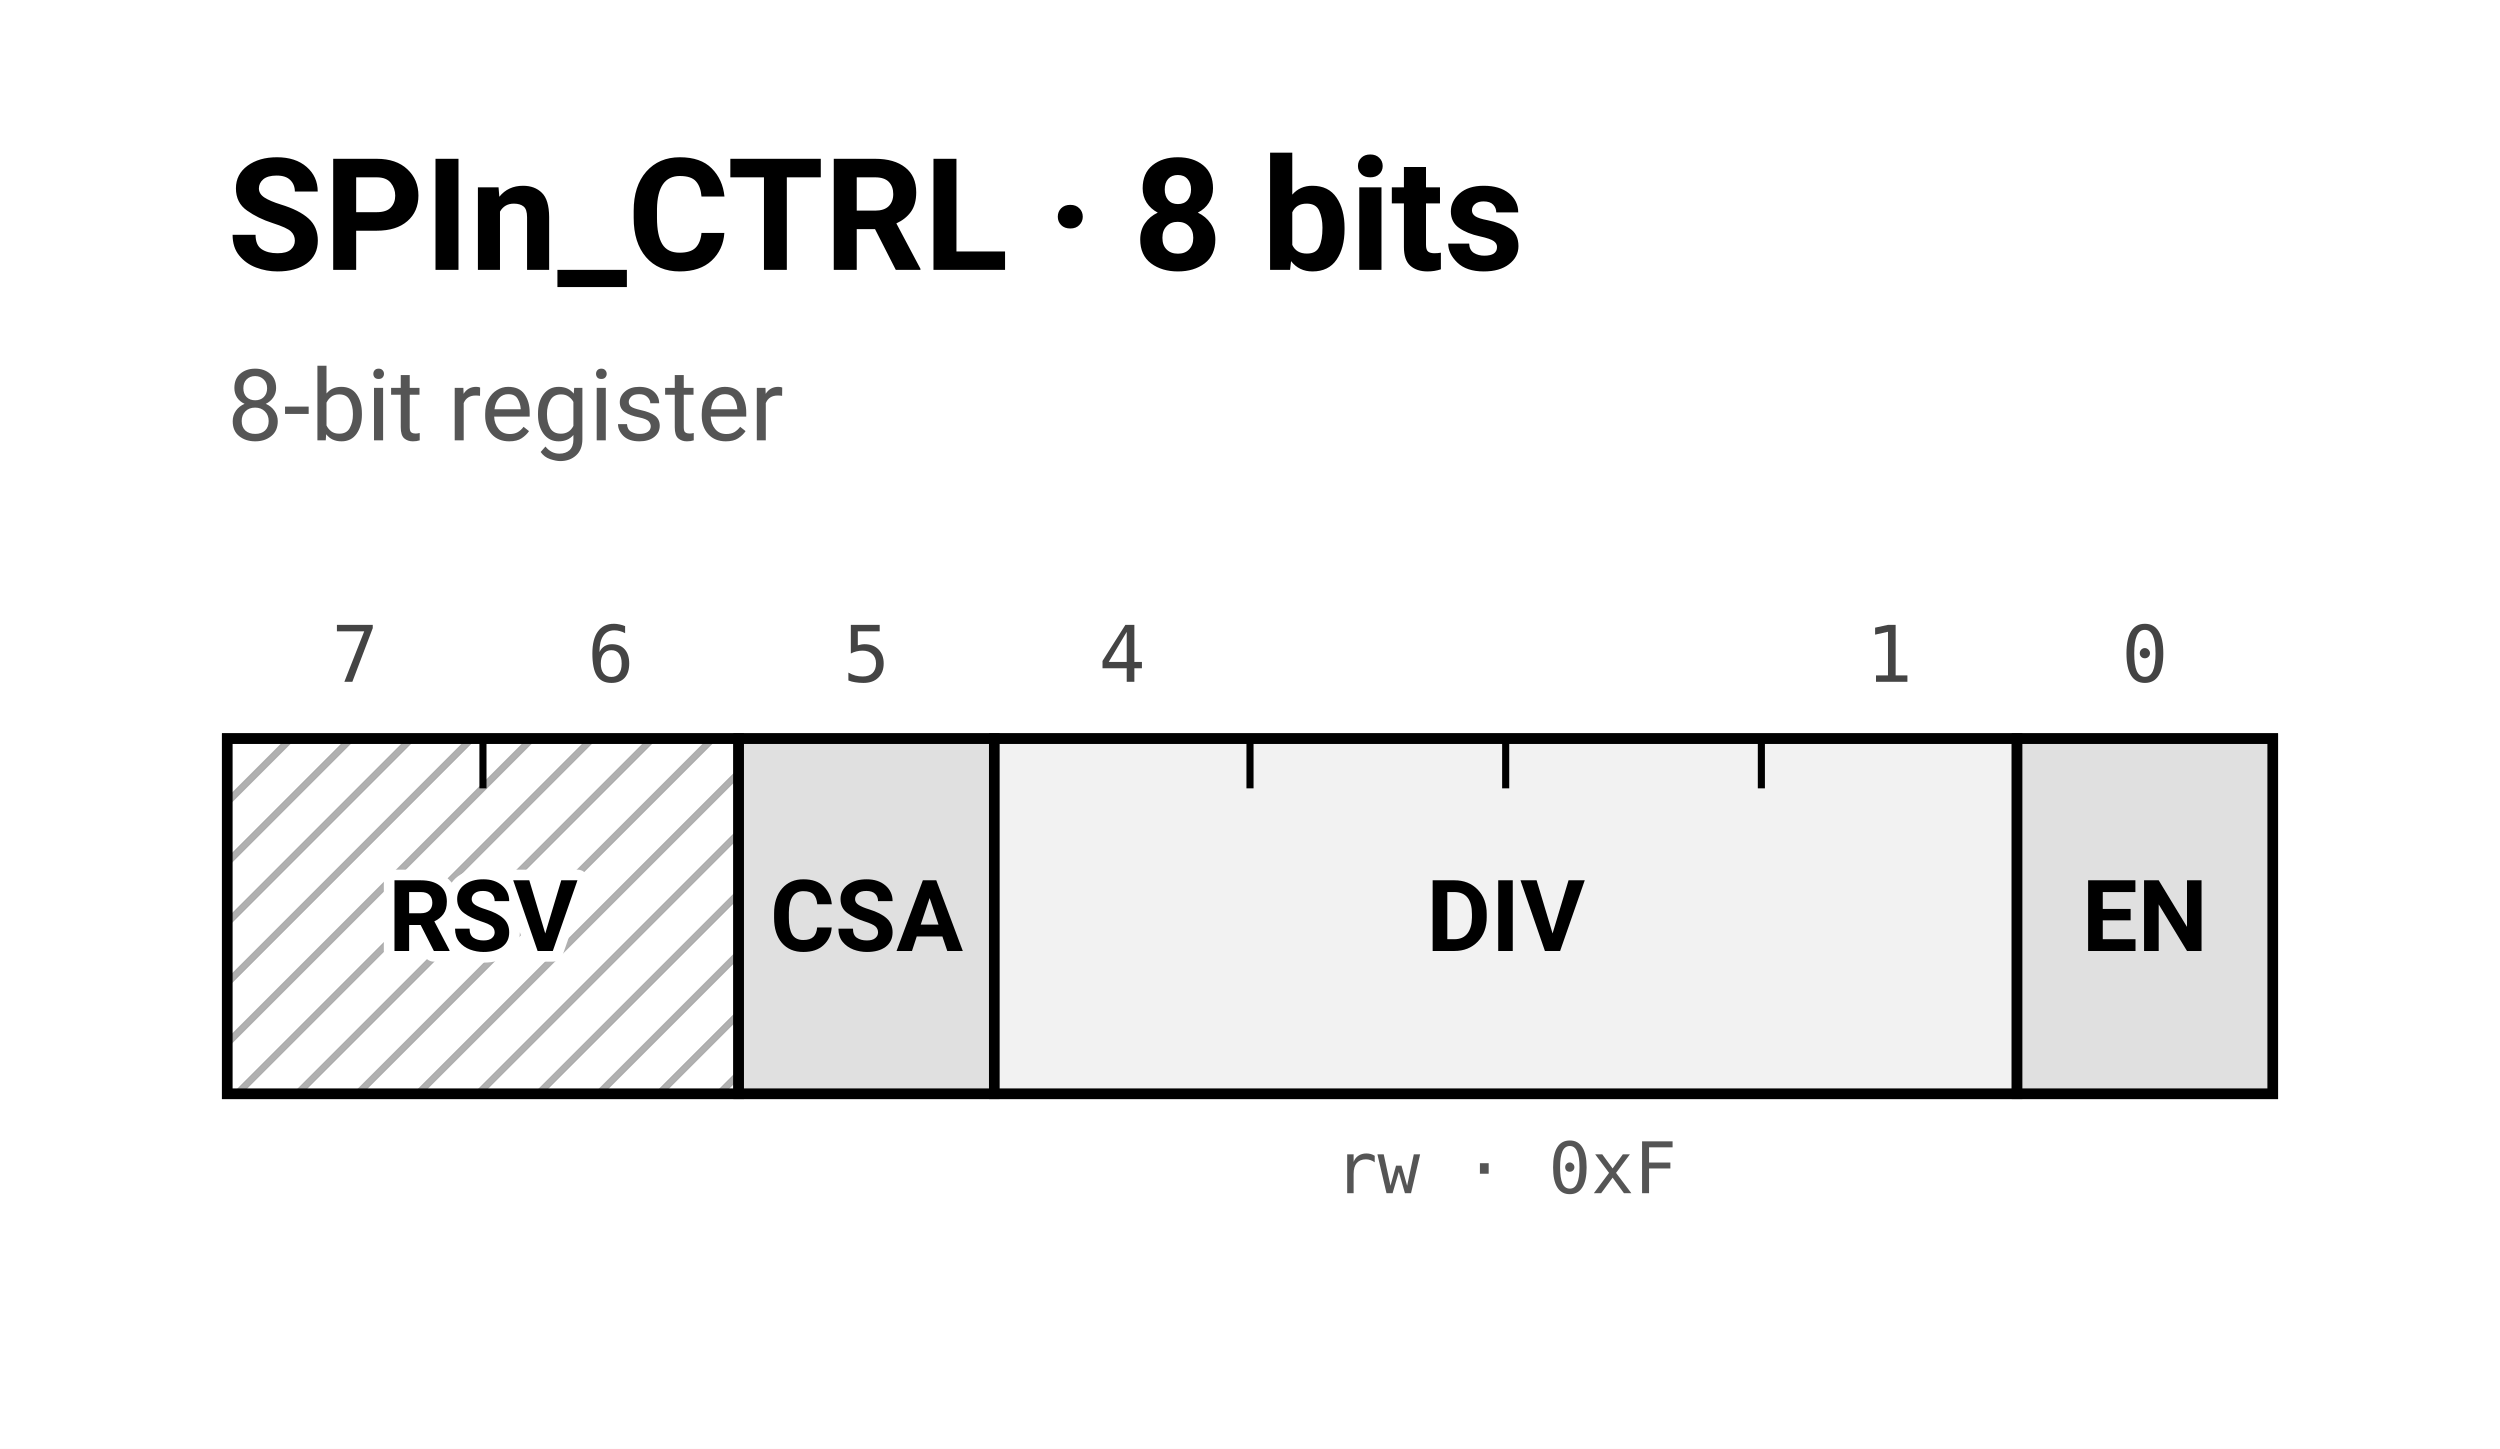
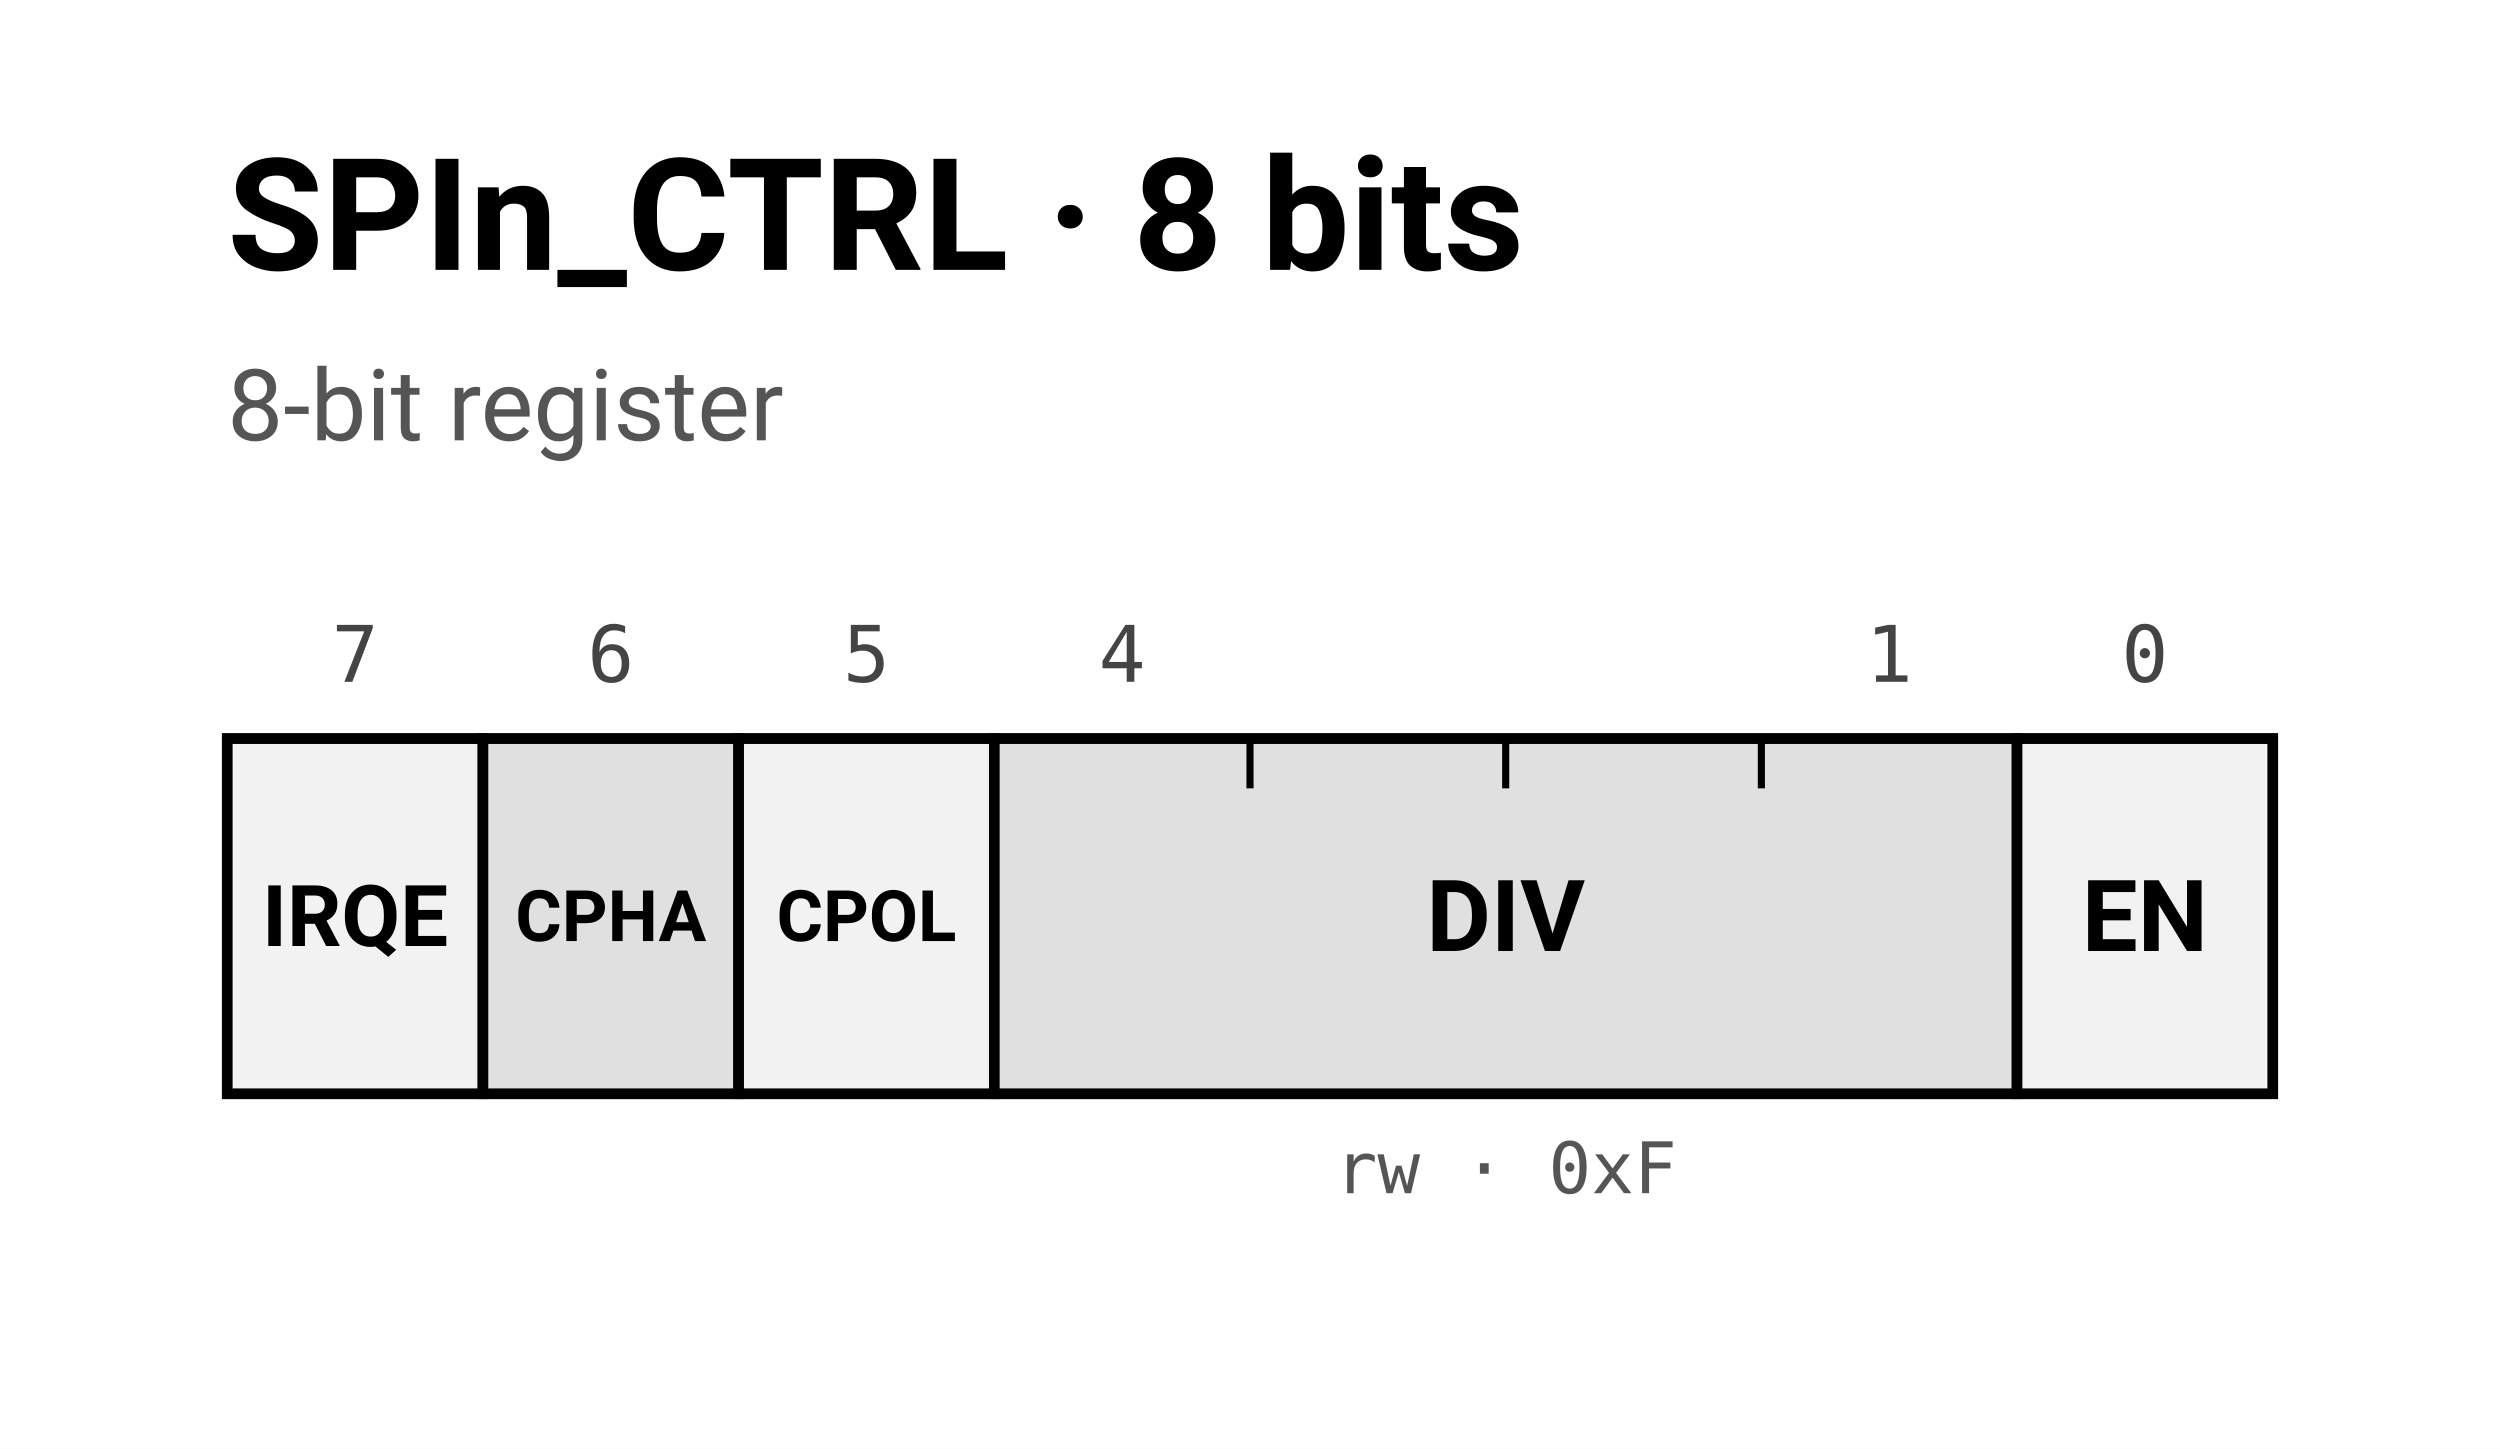
<svg xmlns="http://www.w3.org/2000/svg" width="352" height="204" viewBox="0 0 352 204">
  <defs>
    <pattern id="hatch" width="6" height="6" patternUnits="userSpaceOnUse" patternTransform="rotate(45)">
      <rect width="6" height="6" fill="#FFFFFF" />
      <line x1="0" y1="0" x2="0" y2="6" stroke="#B0B0B0" stroke-width="2" />
    </pattern>
    <pattern id="xpat" width="8" height="8" patternUnits="userSpaceOnUse">
      <rect width="8" height="8" fill="#FFFFFF" />
      <path d="M0 0L8 8M8 0L0 8" stroke="#C07070" stroke-width="1" />
    </pattern>
    <marker id="arr" viewBox="0 0 10 10" refX="9" refY="5" markerWidth="8" markerHeight="8" orient="auto">
      <path d="M0 0L10 5L0 10z" fill="#000000" />
    </marker>
  </defs>
  <style>text{font-family:-apple-system,BlinkMacSystemFont,"Segoe UI",Roboto,Helvetica,Arial,sans-serif}.m{font-family:ui-monospace,Menlo,Consolas,"DejaVu Sans Mono",monospace}</style>
  <rect width="352" height="204" fill="#FFFFFF" />
  <text x="32" y="38" font-size="22" font-weight="700" fill="#000000">SPIn_CTRL · 8 bits</text>
  <text x="32" y="62" font-size="14" fill="#555555">8-bit register</text>
  <text x="50" y="96" font-size="11" text-anchor="middle" fill="#444444" class="m">7</text>
  <text x="86" y="96" font-size="11" text-anchor="middle" fill="#444444" class="m">6</text>
  <text x="122" y="96" font-size="11" text-anchor="middle" fill="#444444" class="m">5</text>
  <text x="158" y="96" font-size="11" text-anchor="middle" fill="#444444" class="m">4</text>
  <text x="266" y="96" font-size="11" text-anchor="middle" fill="#444444" class="m">1</text>
  <text x="302" y="96" font-size="11" text-anchor="middle" fill="#444444" class="m">0</text>
  <rect x="32" y="104" width="288" height="50" fill="#FFFFFF" stroke="#000000" stroke-width="1.5" />
-   <rect x="32" y="104" width="72" height="50" fill="url(#hatch)" stroke="#000000" stroke-width="1.5" />
-   <text x="68" y="133.9" font-size="14" text-anchor="middle" fill="#000000" font-weight="700" style="paint-order:stroke;stroke:#fff;stroke-width:3px;stroke-linejoin:round">RSV</text>
-   <line x1="68" y1="104" x2="68" y2="111" stroke="#000000" stroke-width="1" />
-   <rect x="104" y="104" width="36" height="50" fill="#E0E0E0" stroke="#000000" stroke-width="1.5" />
-   <text x="122" y="133.9" font-size="14" text-anchor="middle" fill="#000000" font-weight="700">CSA</text>
-   <rect x="140" y="104" width="144" height="50" fill="#F2F2F2" stroke="#000000" stroke-width="1.5" />
+   <rect x="32" y="104" width="36" height="50" fill="#F2F2F2" stroke="#000000" stroke-width="1.5" />
+   <text x="50" y="133.2" font-size="12" text-anchor="middle" fill="#000000" font-weight="700">IRQE</text>
+   <rect x="68" y="104" width="36" height="50" fill="#E0E0E0" stroke="#000000" stroke-width="1.5" />
+   <text x="86" y="132.5" font-size="10" text-anchor="middle" fill="#000000" font-weight="700">CPHA</text>
+   <rect x="104" y="104" width="36" height="50" fill="#F2F2F2" stroke="#000000" stroke-width="1.5" />
+   <text x="122" y="132.5" font-size="10" text-anchor="middle" fill="#000000" font-weight="700">CPOL</text>
+   <rect x="140" y="104" width="144" height="50" fill="#E0E0E0" stroke="#000000" stroke-width="1.5" />
  <text x="212" y="133.9" font-size="14" text-anchor="middle" fill="#000000" font-weight="700">DIV</text>
  <line x1="176" y1="104" x2="176" y2="111" stroke="#000000" stroke-width="1" />
  <line x1="212" y1="104" x2="212" y2="111" stroke="#000000" stroke-width="1" />
  <line x1="248" y1="104" x2="248" y2="111" stroke="#000000" stroke-width="1" />
-   <rect x="284" y="104" width="36" height="50" fill="#E0E0E0" stroke="#000000" stroke-width="1.5" />
+   <rect x="284" y="104" width="36" height="50" fill="#F2F2F2" stroke="#000000" stroke-width="1.5" />
  <text x="302" y="133.9" font-size="14" text-anchor="middle" fill="#000000" font-weight="700">EN</text>
  <text x="212" y="168" font-size="10" text-anchor="middle" fill="#555555" class="m">rw · 0xF</text>
</svg>
